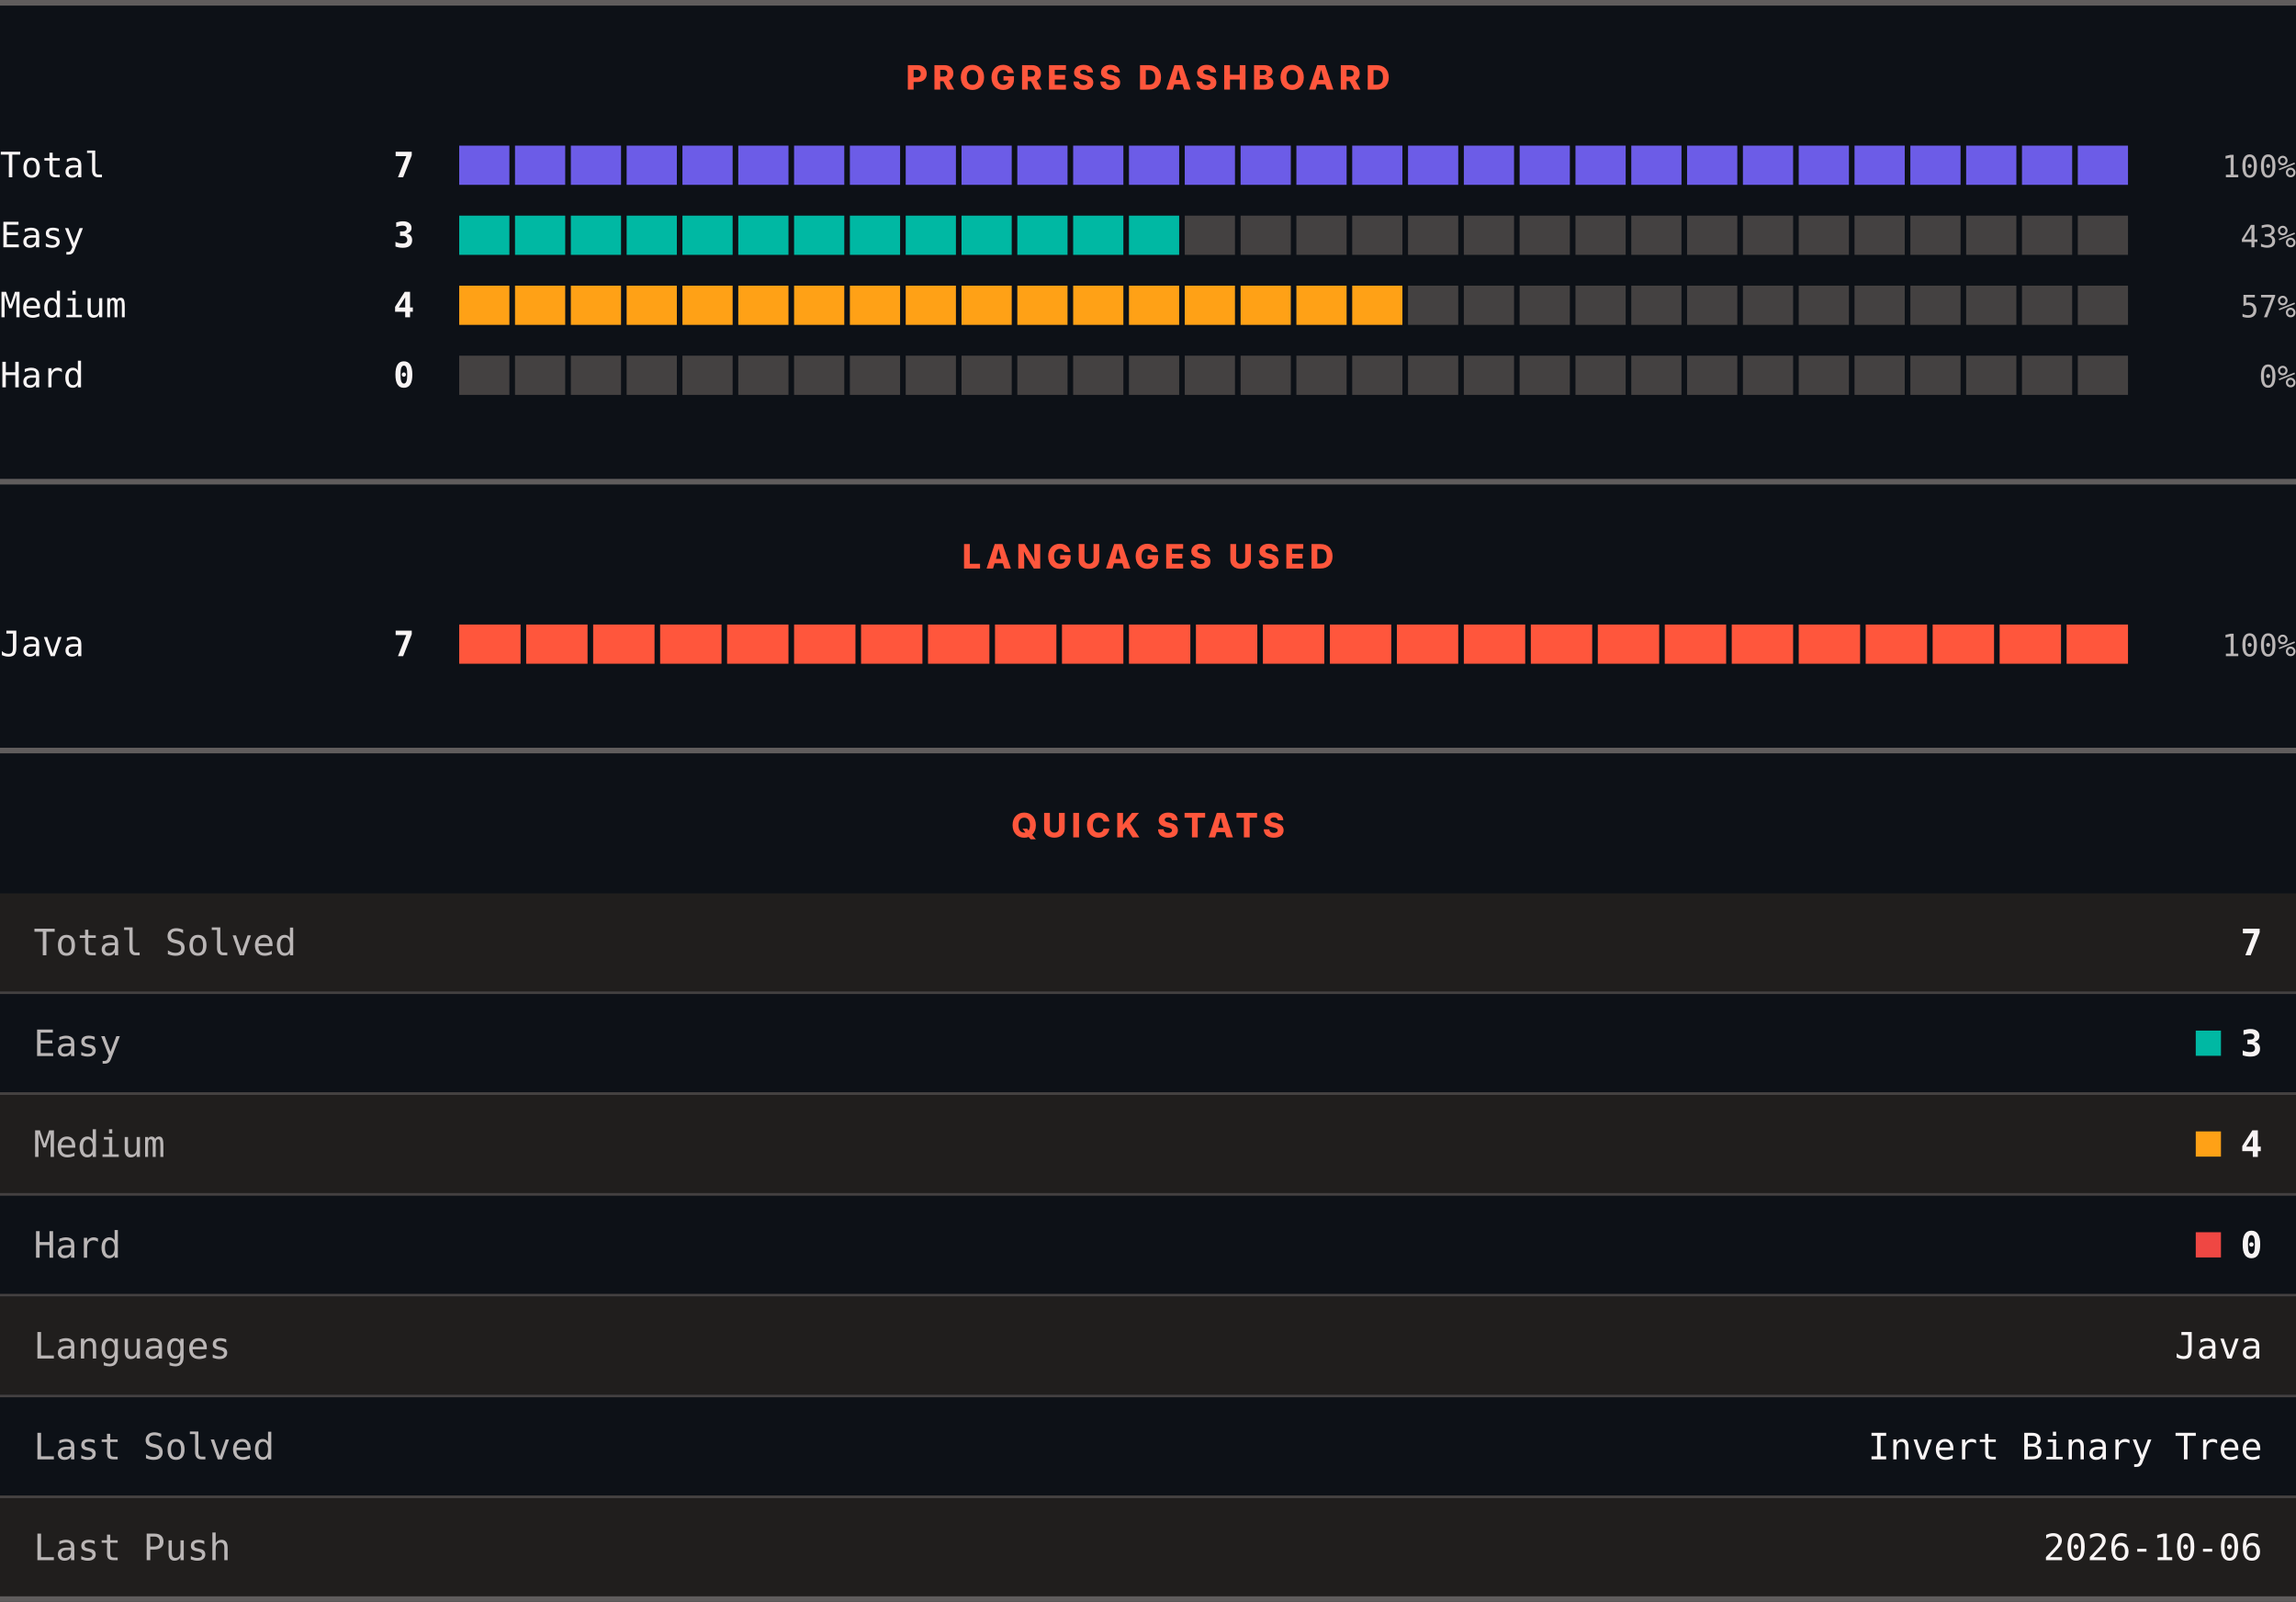
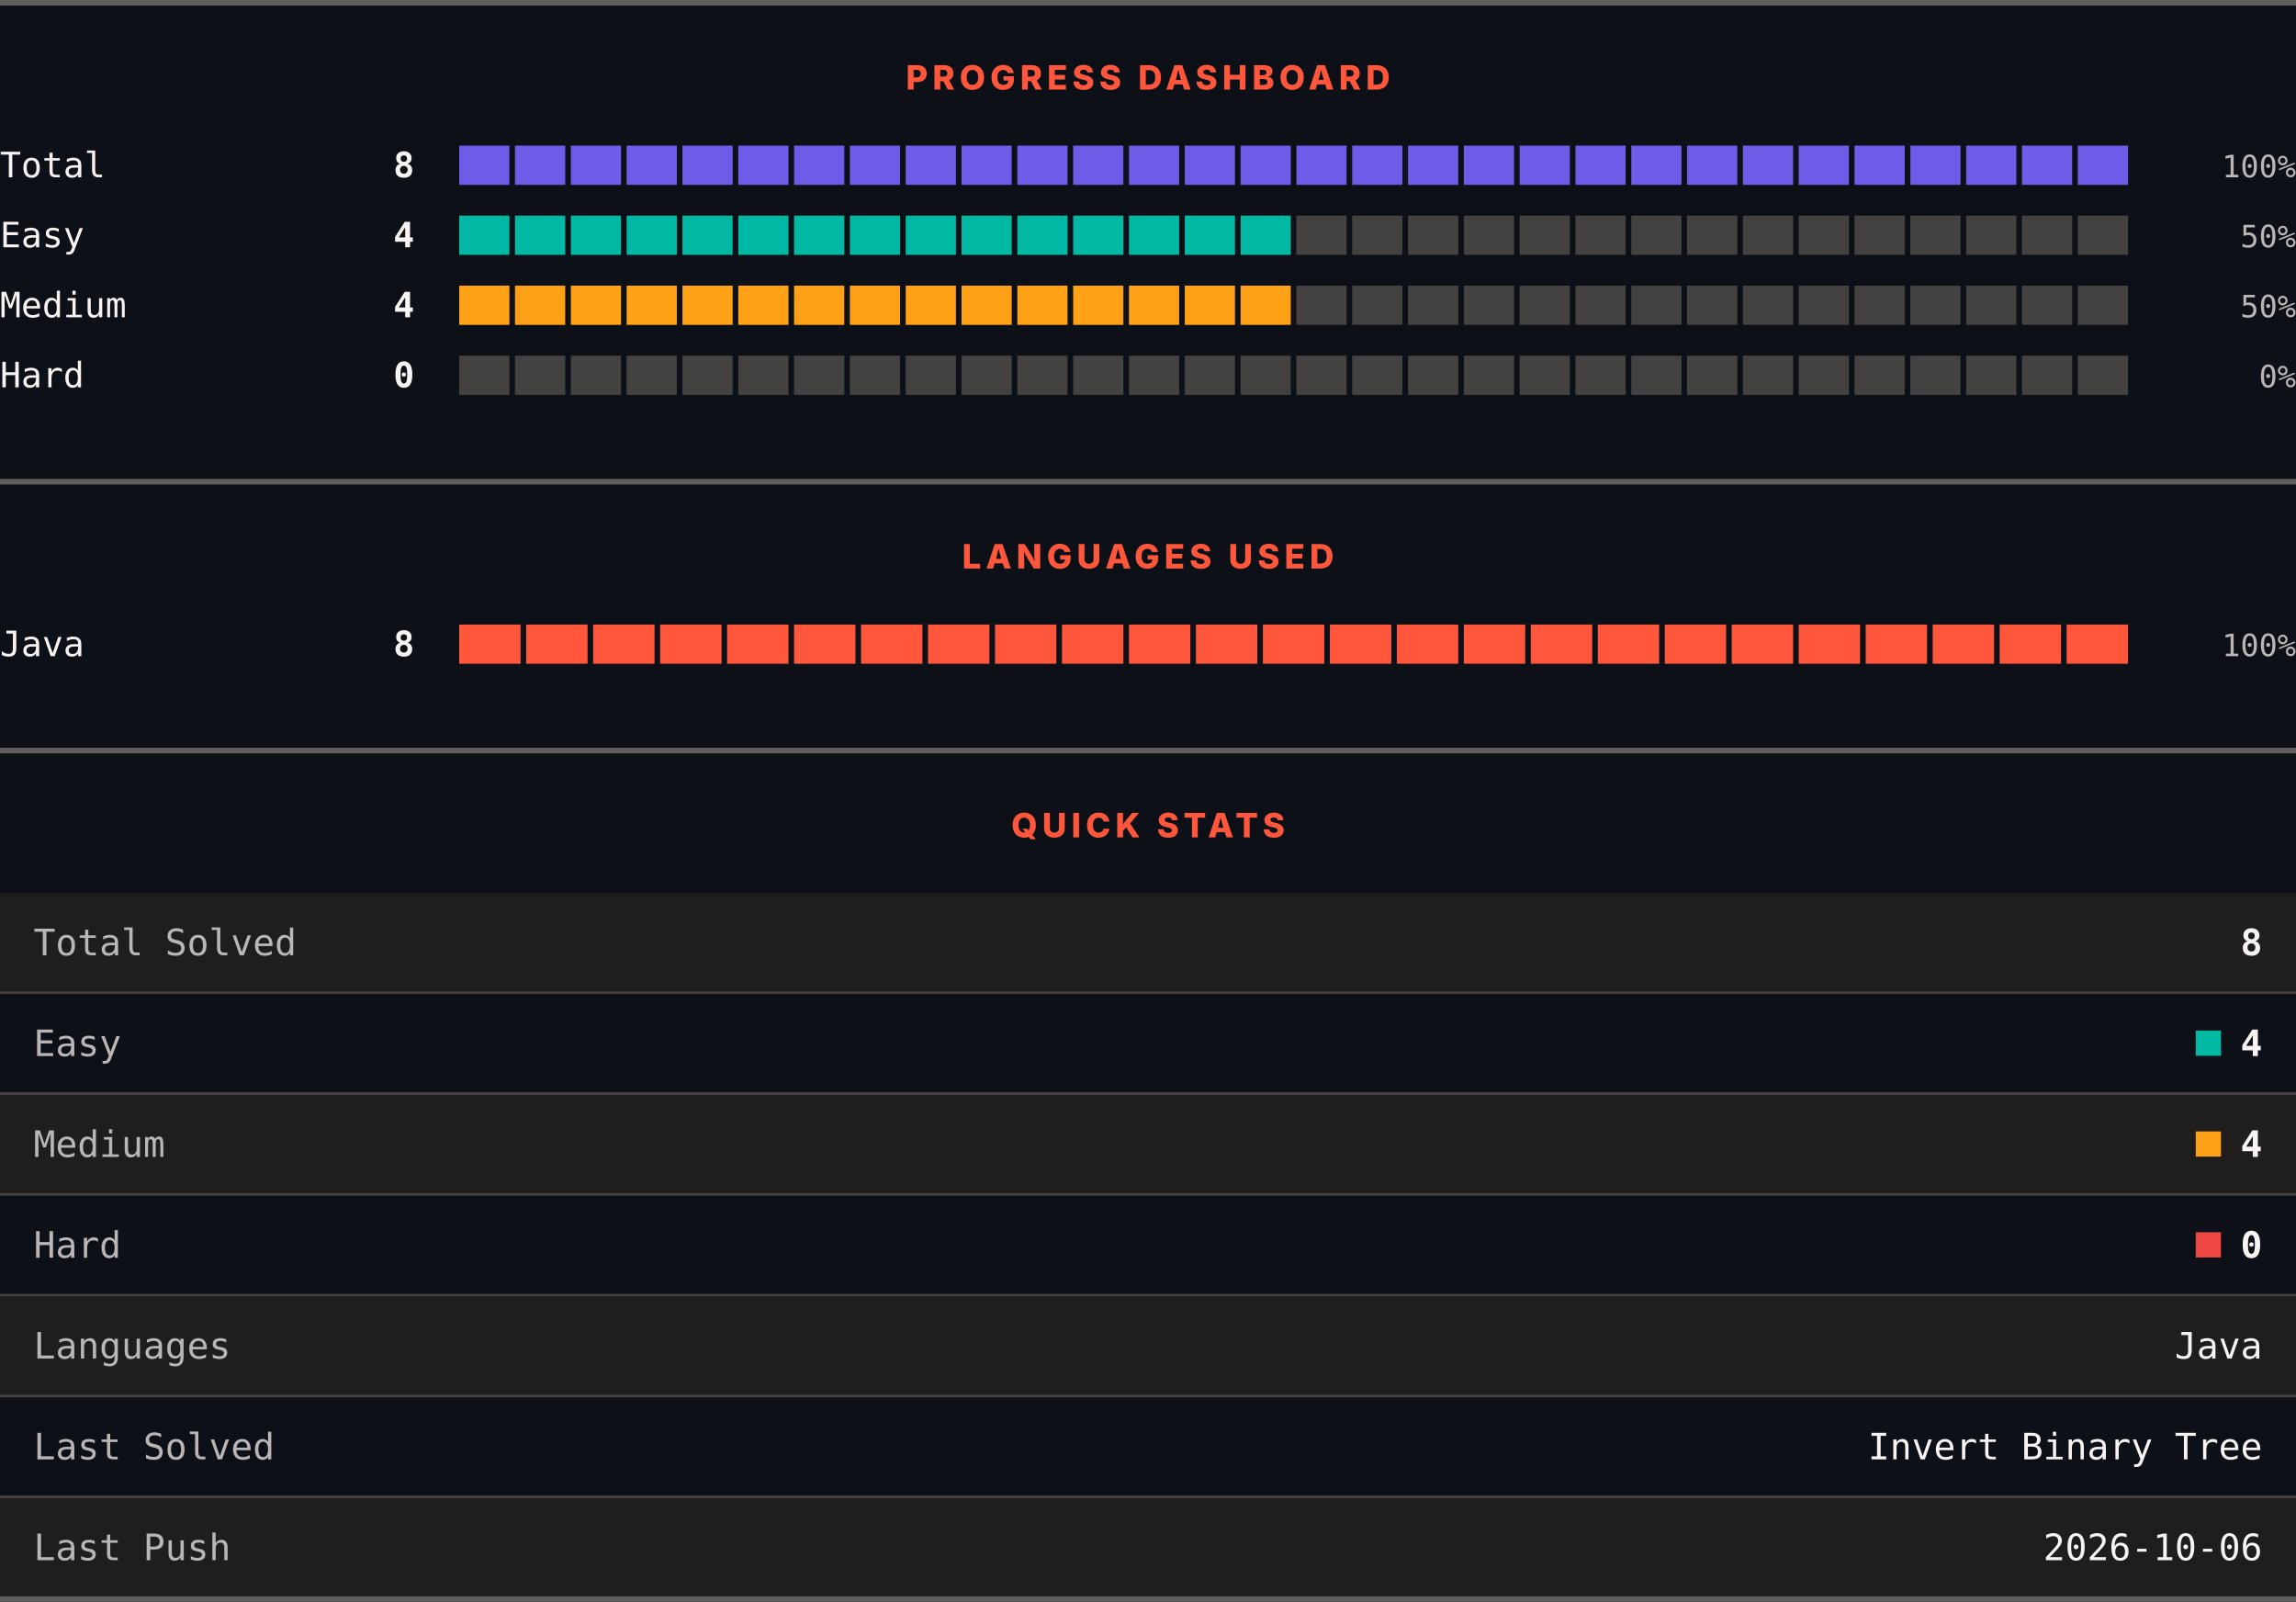
<svg xmlns="http://www.w3.org/2000/svg" width="820" height="572" viewBox="0 0 820 572" role="img" aria-label="LeetCode progress, languages and quick stats">
  <rect width="820" height="572" fill="#0d1117" />
  <rect x="0" y="0" width="820" height="2" fill="#605d5d" />
  <text x="410" y="32" text-anchor="middle" font-family="Archivo, system-ui, -apple-system, Segoe UI, sans-serif" font-size="12" font-weight="800" letter-spacing="1.68" fill="#ff563c">PROGRESS DASHBOARD</text>
  <text x="0" y="63.3" font-family="ui-monospace, SFMono-Regular, Menlo, Consolas, monospace" font-size="12.5" fill="#f8f4f4">Total</text>
-   <text x="148" y="63.3" text-anchor="end" font-family="ui-monospace, SFMono-Regular, Menlo, Consolas, monospace" font-size="12.5" font-weight="700" fill="#f8f4f4">7</text>
+   <text x="148" y="63.3" text-anchor="end" font-family="ui-monospace, SFMono-Regular, Menlo, Consolas, monospace" font-size="12.5" font-weight="700" fill="#f8f4f4">8</text>
  <rect x="164.00" y="52" width="17.93" height="14" fill="#6c5ce7" />
  <rect x="183.93" y="52" width="17.93" height="14" fill="#6c5ce7" />
  <rect x="203.87" y="52" width="17.93" height="14" fill="#6c5ce7" />
  <rect x="223.80" y="52" width="17.93" height="14" fill="#6c5ce7" />
  <rect x="243.73" y="52" width="17.93" height="14" fill="#6c5ce7" />
  <rect x="263.67" y="52" width="17.93" height="14" fill="#6c5ce7" />
  <rect x="283.60" y="52" width="17.93" height="14" fill="#6c5ce7" />
  <rect x="303.53" y="52" width="17.93" height="14" fill="#6c5ce7" />
  <rect x="323.47" y="52" width="17.93" height="14" fill="#6c5ce7" />
  <rect x="343.40" y="52" width="17.93" height="14" fill="#6c5ce7" />
  <rect x="363.33" y="52" width="17.93" height="14" fill="#6c5ce7" />
  <rect x="383.27" y="52" width="17.93" height="14" fill="#6c5ce7" />
  <rect x="403.20" y="52" width="17.93" height="14" fill="#6c5ce7" />
  <rect x="423.13" y="52" width="17.93" height="14" fill="#6c5ce7" />
  <rect x="443.07" y="52" width="17.93" height="14" fill="#6c5ce7" />
  <rect x="463.00" y="52" width="17.93" height="14" fill="#6c5ce7" />
  <rect x="482.93" y="52" width="17.93" height="14" fill="#6c5ce7" />
  <rect x="502.87" y="52" width="17.93" height="14" fill="#6c5ce7" />
  <rect x="522.80" y="52" width="17.93" height="14" fill="#6c5ce7" />
  <rect x="542.73" y="52" width="17.93" height="14" fill="#6c5ce7" />
  <rect x="562.67" y="52" width="17.93" height="14" fill="#6c5ce7" />
  <rect x="582.60" y="52" width="17.93" height="14" fill="#6c5ce7" />
  <rect x="602.53" y="52" width="17.93" height="14" fill="#6c5ce7" />
  <rect x="622.47" y="52" width="17.93" height="14" fill="#6c5ce7" />
  <rect x="642.40" y="52" width="17.93" height="14" fill="#6c5ce7" />
  <rect x="662.33" y="52" width="17.93" height="14" fill="#6c5ce7" />
  <rect x="682.27" y="52" width="17.93" height="14" fill="#6c5ce7" />
  <rect x="702.20" y="52" width="17.93" height="14" fill="#6c5ce7" />
  <rect x="722.13" y="52" width="17.93" height="14" fill="#6c5ce7" />
  <rect x="742.07" y="52" width="17.93" height="14" fill="#6c5ce7" />
  <text x="820" y="63.3" text-anchor="end" font-family="ui-monospace, SFMono-Regular, Menlo, Consolas, monospace" font-size="11" fill="#bab6b6">100%</text>
  <text x="0" y="88.3" font-family="ui-monospace, SFMono-Regular, Menlo, Consolas, monospace" font-size="12.5" fill="#f8f4f4">Easy</text>
-   <text x="148" y="88.3" text-anchor="end" font-family="ui-monospace, SFMono-Regular, Menlo, Consolas, monospace" font-size="12.5" font-weight="700" fill="#f8f4f4">3</text>
+   <text x="148" y="88.3" text-anchor="end" font-family="ui-monospace, SFMono-Regular, Menlo, Consolas, monospace" font-size="12.5" font-weight="700" fill="#f8f4f4">4</text>
  <rect x="164.00" y="77" width="17.93" height="14" fill="#00b8a3" />
  <rect x="183.93" y="77" width="17.93" height="14" fill="#00b8a3" />
  <rect x="203.87" y="77" width="17.93" height="14" fill="#00b8a3" />
  <rect x="223.80" y="77" width="17.93" height="14" fill="#00b8a3" />
  <rect x="243.73" y="77" width="17.93" height="14" fill="#00b8a3" />
  <rect x="263.67" y="77" width="17.93" height="14" fill="#00b8a3" />
  <rect x="283.60" y="77" width="17.93" height="14" fill="#00b8a3" />
  <rect x="303.53" y="77" width="17.93" height="14" fill="#00b8a3" />
  <rect x="323.47" y="77" width="17.93" height="14" fill="#00b8a3" />
  <rect x="343.40" y="77" width="17.93" height="14" fill="#00b8a3" />
  <rect x="363.33" y="77" width="17.93" height="14" fill="#00b8a3" />
  <rect x="383.27" y="77" width="17.93" height="14" fill="#00b8a3" />
  <rect x="403.20" y="77" width="17.93" height="14" fill="#00b8a3" />
-   <rect x="423.13" y="77" width="17.93" height="14" fill="#444141" />
-   <rect x="443.07" y="77" width="17.93" height="14" fill="#444141" />
+   <rect x="423.13" y="77" width="17.93" height="14" fill="#00b8a3" />
+   <rect x="443.07" y="77" width="17.93" height="14" fill="#00b8a3" />
  <rect x="463.00" y="77" width="17.93" height="14" fill="#444141" />
  <rect x="482.93" y="77" width="17.93" height="14" fill="#444141" />
  <rect x="502.87" y="77" width="17.93" height="14" fill="#444141" />
  <rect x="522.80" y="77" width="17.93" height="14" fill="#444141" />
  <rect x="542.73" y="77" width="17.93" height="14" fill="#444141" />
  <rect x="562.67" y="77" width="17.93" height="14" fill="#444141" />
  <rect x="582.60" y="77" width="17.93" height="14" fill="#444141" />
  <rect x="602.53" y="77" width="17.93" height="14" fill="#444141" />
  <rect x="622.47" y="77" width="17.93" height="14" fill="#444141" />
  <rect x="642.40" y="77" width="17.93" height="14" fill="#444141" />
  <rect x="662.33" y="77" width="17.93" height="14" fill="#444141" />
  <rect x="682.27" y="77" width="17.93" height="14" fill="#444141" />
  <rect x="702.20" y="77" width="17.93" height="14" fill="#444141" />
  <rect x="722.13" y="77" width="17.93" height="14" fill="#444141" />
  <rect x="742.07" y="77" width="17.93" height="14" fill="#444141" />
-   <text x="820" y="88.3" text-anchor="end" font-family="ui-monospace, SFMono-Regular, Menlo, Consolas, monospace" font-size="11" fill="#bab6b6">43%</text>
+   <text x="820" y="88.3" text-anchor="end" font-family="ui-monospace, SFMono-Regular, Menlo, Consolas, monospace" font-size="11" fill="#bab6b6">50%</text>
  <text x="0" y="113.3" font-family="ui-monospace, SFMono-Regular, Menlo, Consolas, monospace" font-size="12.5" fill="#f8f4f4">Medium</text>
  <text x="148" y="113.3" text-anchor="end" font-family="ui-monospace, SFMono-Regular, Menlo, Consolas, monospace" font-size="12.5" font-weight="700" fill="#f8f4f4">4</text>
  <rect x="164.00" y="102" width="17.93" height="14" fill="#ffa116" />
  <rect x="183.93" y="102" width="17.93" height="14" fill="#ffa116" />
  <rect x="203.87" y="102" width="17.93" height="14" fill="#ffa116" />
  <rect x="223.80" y="102" width="17.93" height="14" fill="#ffa116" />
  <rect x="243.73" y="102" width="17.93" height="14" fill="#ffa116" />
  <rect x="263.67" y="102" width="17.93" height="14" fill="#ffa116" />
  <rect x="283.60" y="102" width="17.93" height="14" fill="#ffa116" />
  <rect x="303.53" y="102" width="17.93" height="14" fill="#ffa116" />
  <rect x="323.47" y="102" width="17.93" height="14" fill="#ffa116" />
  <rect x="343.40" y="102" width="17.93" height="14" fill="#ffa116" />
  <rect x="363.33" y="102" width="17.93" height="14" fill="#ffa116" />
  <rect x="383.27" y="102" width="17.93" height="14" fill="#ffa116" />
  <rect x="403.20" y="102" width="17.93" height="14" fill="#ffa116" />
  <rect x="423.13" y="102" width="17.93" height="14" fill="#ffa116" />
  <rect x="443.07" y="102" width="17.93" height="14" fill="#ffa116" />
-   <rect x="463.00" y="102" width="17.93" height="14" fill="#ffa116" />
-   <rect x="482.93" y="102" width="17.93" height="14" fill="#ffa116" />
+   <rect x="463.00" y="102" width="17.93" height="14" fill="#444141" />
+   <rect x="482.93" y="102" width="17.93" height="14" fill="#444141" />
  <rect x="502.87" y="102" width="17.93" height="14" fill="#444141" />
  <rect x="522.80" y="102" width="17.93" height="14" fill="#444141" />
  <rect x="542.73" y="102" width="17.93" height="14" fill="#444141" />
  <rect x="562.67" y="102" width="17.93" height="14" fill="#444141" />
  <rect x="582.60" y="102" width="17.93" height="14" fill="#444141" />
  <rect x="602.53" y="102" width="17.93" height="14" fill="#444141" />
  <rect x="622.47" y="102" width="17.93" height="14" fill="#444141" />
  <rect x="642.40" y="102" width="17.93" height="14" fill="#444141" />
  <rect x="662.33" y="102" width="17.93" height="14" fill="#444141" />
  <rect x="682.27" y="102" width="17.93" height="14" fill="#444141" />
  <rect x="702.20" y="102" width="17.93" height="14" fill="#444141" />
  <rect x="722.13" y="102" width="17.93" height="14" fill="#444141" />
  <rect x="742.07" y="102" width="17.93" height="14" fill="#444141" />
-   <text x="820" y="113.3" text-anchor="end" font-family="ui-monospace, SFMono-Regular, Menlo, Consolas, monospace" font-size="11" fill="#bab6b6">57%</text>
+   <text x="820" y="113.3" text-anchor="end" font-family="ui-monospace, SFMono-Regular, Menlo, Consolas, monospace" font-size="11" fill="#bab6b6">50%</text>
  <text x="0" y="138.3" font-family="ui-monospace, SFMono-Regular, Menlo, Consolas, monospace" font-size="12.5" fill="#f8f4f4">Hard</text>
  <text x="148" y="138.3" text-anchor="end" font-family="ui-monospace, SFMono-Regular, Menlo, Consolas, monospace" font-size="12.5" font-weight="700" fill="#f8f4f4">0</text>
  <rect x="164.00" y="127" width="17.93" height="14" fill="#444141" />
  <rect x="183.93" y="127" width="17.93" height="14" fill="#444141" />
  <rect x="203.87" y="127" width="17.93" height="14" fill="#444141" />
  <rect x="223.80" y="127" width="17.93" height="14" fill="#444141" />
  <rect x="243.73" y="127" width="17.93" height="14" fill="#444141" />
  <rect x="263.67" y="127" width="17.93" height="14" fill="#444141" />
  <rect x="283.60" y="127" width="17.93" height="14" fill="#444141" />
  <rect x="303.53" y="127" width="17.93" height="14" fill="#444141" />
  <rect x="323.47" y="127" width="17.93" height="14" fill="#444141" />
  <rect x="343.40" y="127" width="17.93" height="14" fill="#444141" />
  <rect x="363.33" y="127" width="17.93" height="14" fill="#444141" />
  <rect x="383.27" y="127" width="17.93" height="14" fill="#444141" />
  <rect x="403.20" y="127" width="17.93" height="14" fill="#444141" />
  <rect x="423.13" y="127" width="17.93" height="14" fill="#444141" />
  <rect x="443.07" y="127" width="17.93" height="14" fill="#444141" />
  <rect x="463.00" y="127" width="17.93" height="14" fill="#444141" />
  <rect x="482.93" y="127" width="17.93" height="14" fill="#444141" />
  <rect x="502.87" y="127" width="17.93" height="14" fill="#444141" />
  <rect x="522.80" y="127" width="17.93" height="14" fill="#444141" />
  <rect x="542.73" y="127" width="17.93" height="14" fill="#444141" />
  <rect x="562.67" y="127" width="17.93" height="14" fill="#444141" />
  <rect x="582.60" y="127" width="17.93" height="14" fill="#444141" />
  <rect x="602.53" y="127" width="17.93" height="14" fill="#444141" />
  <rect x="622.47" y="127" width="17.93" height="14" fill="#444141" />
  <rect x="642.40" y="127" width="17.93" height="14" fill="#444141" />
  <rect x="662.33" y="127" width="17.93" height="14" fill="#444141" />
  <rect x="682.27" y="127" width="17.93" height="14" fill="#444141" />
  <rect x="702.20" y="127" width="17.93" height="14" fill="#444141" />
  <rect x="722.13" y="127" width="17.93" height="14" fill="#444141" />
  <rect x="742.07" y="127" width="17.93" height="14" fill="#444141" />
  <text x="820" y="138.3" text-anchor="end" font-family="ui-monospace, SFMono-Regular, Menlo, Consolas, monospace" font-size="11" fill="#bab6b6">0%</text>
  <rect x="0" y="171" width="820" height="2" fill="#605d5d" />
  <text x="410" y="203" text-anchor="middle" font-family="Archivo, system-ui, -apple-system, Segoe UI, sans-serif" font-size="12" font-weight="800" letter-spacing="1.68" fill="#ff563c">LANGUAGES USED</text>
  <text x="0" y="234.3" font-family="ui-monospace, SFMono-Regular, Menlo, Consolas, monospace" font-size="12.5" fill="#f8f4f4">Java</text>
-   <text x="148" y="234.3" text-anchor="end" font-family="ui-monospace, SFMono-Regular, Menlo, Consolas, monospace" font-size="12.5" font-weight="700" fill="#f8f4f4">7</text>
+   <text x="148" y="234.3" text-anchor="end" font-family="ui-monospace, SFMono-Regular, Menlo, Consolas, monospace" font-size="12.5" font-weight="700" fill="#f8f4f4">8</text>
  <rect x="164.00" y="223" width="21.92" height="14" fill="#ff563c" />
  <rect x="187.92" y="223" width="21.92" height="14" fill="#ff563c" />
  <rect x="211.84" y="223" width="21.92" height="14" fill="#ff563c" />
  <rect x="235.76" y="223" width="21.92" height="14" fill="#ff563c" />
  <rect x="259.68" y="223" width="21.92" height="14" fill="#ff563c" />
  <rect x="283.60" y="223" width="21.92" height="14" fill="#ff563c" />
  <rect x="307.52" y="223" width="21.92" height="14" fill="#ff563c" />
  <rect x="331.44" y="223" width="21.92" height="14" fill="#ff563c" />
  <rect x="355.36" y="223" width="21.92" height="14" fill="#ff563c" />
  <rect x="379.28" y="223" width="21.92" height="14" fill="#ff563c" />
  <rect x="403.20" y="223" width="21.92" height="14" fill="#ff563c" />
  <rect x="427.12" y="223" width="21.92" height="14" fill="#ff563c" />
  <rect x="451.04" y="223" width="21.92" height="14" fill="#ff563c" />
  <rect x="474.96" y="223" width="21.92" height="14" fill="#ff563c" />
  <rect x="498.88" y="223" width="21.92" height="14" fill="#ff563c" />
  <rect x="522.80" y="223" width="21.92" height="14" fill="#ff563c" />
  <rect x="546.72" y="223" width="21.92" height="14" fill="#ff563c" />
  <rect x="570.64" y="223" width="21.92" height="14" fill="#ff563c" />
  <rect x="594.56" y="223" width="21.92" height="14" fill="#ff563c" />
  <rect x="618.48" y="223" width="21.92" height="14" fill="#ff563c" />
  <rect x="642.40" y="223" width="21.92" height="14" fill="#ff563c" />
  <rect x="666.32" y="223" width="21.92" height="14" fill="#ff563c" />
  <rect x="690.24" y="223" width="21.92" height="14" fill="#ff563c" />
  <rect x="714.16" y="223" width="21.92" height="14" fill="#ff563c" />
  <rect x="738.08" y="223" width="21.92" height="14" fill="#ff563c" />
  <text x="820" y="234.3" text-anchor="end" font-family="ui-monospace, SFMono-Regular, Menlo, Consolas, monospace" font-size="11" fill="#bab6b6">100%</text>
  <rect x="0" y="267" width="820" height="2" fill="#605d5d" />
  <text x="410" y="299" text-anchor="middle" font-family="Archivo, system-ui, -apple-system, Segoe UI, sans-serif" font-size="12" font-weight="800" letter-spacing="1.68" fill="#ff563c">QUICK STATS</text>
  <rect x="0" y="319" width="820" height="35" fill="#201e1d" />
  <text x="12" y="341.1" font-family="ui-monospace, SFMono-Regular, Menlo, Consolas, monospace" font-size="13" fill="#bab6b6">Total Solved</text>
-   <text x="808" y="341.1" text-anchor="end" font-family="ui-monospace, SFMono-Regular, Menlo, Consolas, monospace" font-size="13" font-weight="700" fill="#f8f4f4">7</text>
+   <text x="808" y="341.1" text-anchor="end" font-family="ui-monospace, SFMono-Regular, Menlo, Consolas, monospace" font-size="13" font-weight="700" fill="#f8f4f4">8</text>
  <rect x="0" y="354" width="820" height="1" fill="#444141" />
  <rect x="0" y="355" width="820" height="35" fill="#0d1117" />
  <text x="12" y="377.1" font-family="ui-monospace, SFMono-Regular, Menlo, Consolas, monospace" font-size="13" fill="#bab6b6">Easy</text>
  <rect x="784.2" y="368" width="9" height="9" fill="#00b8a3" />
-   <text x="808" y="377.1" text-anchor="end" font-family="ui-monospace, SFMono-Regular, Menlo, Consolas, monospace" font-size="13" font-weight="700" fill="#f8f4f4">3</text>
+   <text x="808" y="377.1" text-anchor="end" font-family="ui-monospace, SFMono-Regular, Menlo, Consolas, monospace" font-size="13" font-weight="700" fill="#f8f4f4">4</text>
  <rect x="0" y="390" width="820" height="1" fill="#444141" />
  <rect x="0" y="391" width="820" height="35" fill="#201e1d" />
  <text x="12" y="413.1" font-family="ui-monospace, SFMono-Regular, Menlo, Consolas, monospace" font-size="13" fill="#bab6b6">Medium</text>
  <rect x="784.2" y="404" width="9" height="9" fill="#ffa116" />
  <text x="808" y="413.1" text-anchor="end" font-family="ui-monospace, SFMono-Regular, Menlo, Consolas, monospace" font-size="13" font-weight="700" fill="#f8f4f4">4</text>
  <rect x="0" y="426" width="820" height="1" fill="#444141" />
  <rect x="0" y="427" width="820" height="35" fill="#0d1117" />
  <text x="12" y="449.1" font-family="ui-monospace, SFMono-Regular, Menlo, Consolas, monospace" font-size="13" fill="#bab6b6">Hard</text>
  <rect x="784.2" y="440" width="9" height="9" fill="#ef4743" />
  <text x="808" y="449.1" text-anchor="end" font-family="ui-monospace, SFMono-Regular, Menlo, Consolas, monospace" font-size="13" font-weight="700" fill="#f8f4f4">0</text>
  <rect x="0" y="462" width="820" height="1" fill="#444141" />
  <rect x="0" y="463" width="820" height="35" fill="#201e1d" />
  <text x="12" y="485.1" font-family="ui-monospace, SFMono-Regular, Menlo, Consolas, monospace" font-size="13" fill="#bab6b6">Languages</text>
  <text x="808" y="485.1" text-anchor="end" font-family="ui-monospace, SFMono-Regular, Menlo, Consolas, monospace" font-size="13" fill="#f8f4f4">Java</text>
  <rect x="0" y="498" width="820" height="1" fill="#444141" />
  <rect x="0" y="499" width="820" height="35" fill="#0d1117" />
  <text x="12" y="521.1" font-family="ui-monospace, SFMono-Regular, Menlo, Consolas, monospace" font-size="13" fill="#bab6b6">Last Solved</text>
  <text x="808" y="521.1" text-anchor="end" font-family="ui-monospace, SFMono-Regular, Menlo, Consolas, monospace" font-size="13" fill="#f8f4f4">Invert Binary Tree</text>
  <rect x="0" y="534" width="820" height="1" fill="#444141" />
  <rect x="0" y="535" width="820" height="35" fill="#201e1d" />
  <text x="12" y="557.1" font-family="ui-monospace, SFMono-Regular, Menlo, Consolas, monospace" font-size="13" fill="#bab6b6">Last Push</text>
  <text x="808" y="557.1" text-anchor="end" font-family="ui-monospace, SFMono-Regular, Menlo, Consolas, monospace" font-size="13" fill="#f8f4f4">2026-10-06</text>
  <rect x="0" y="570" width="820" height="2" fill="#605d5d" />
</svg>
